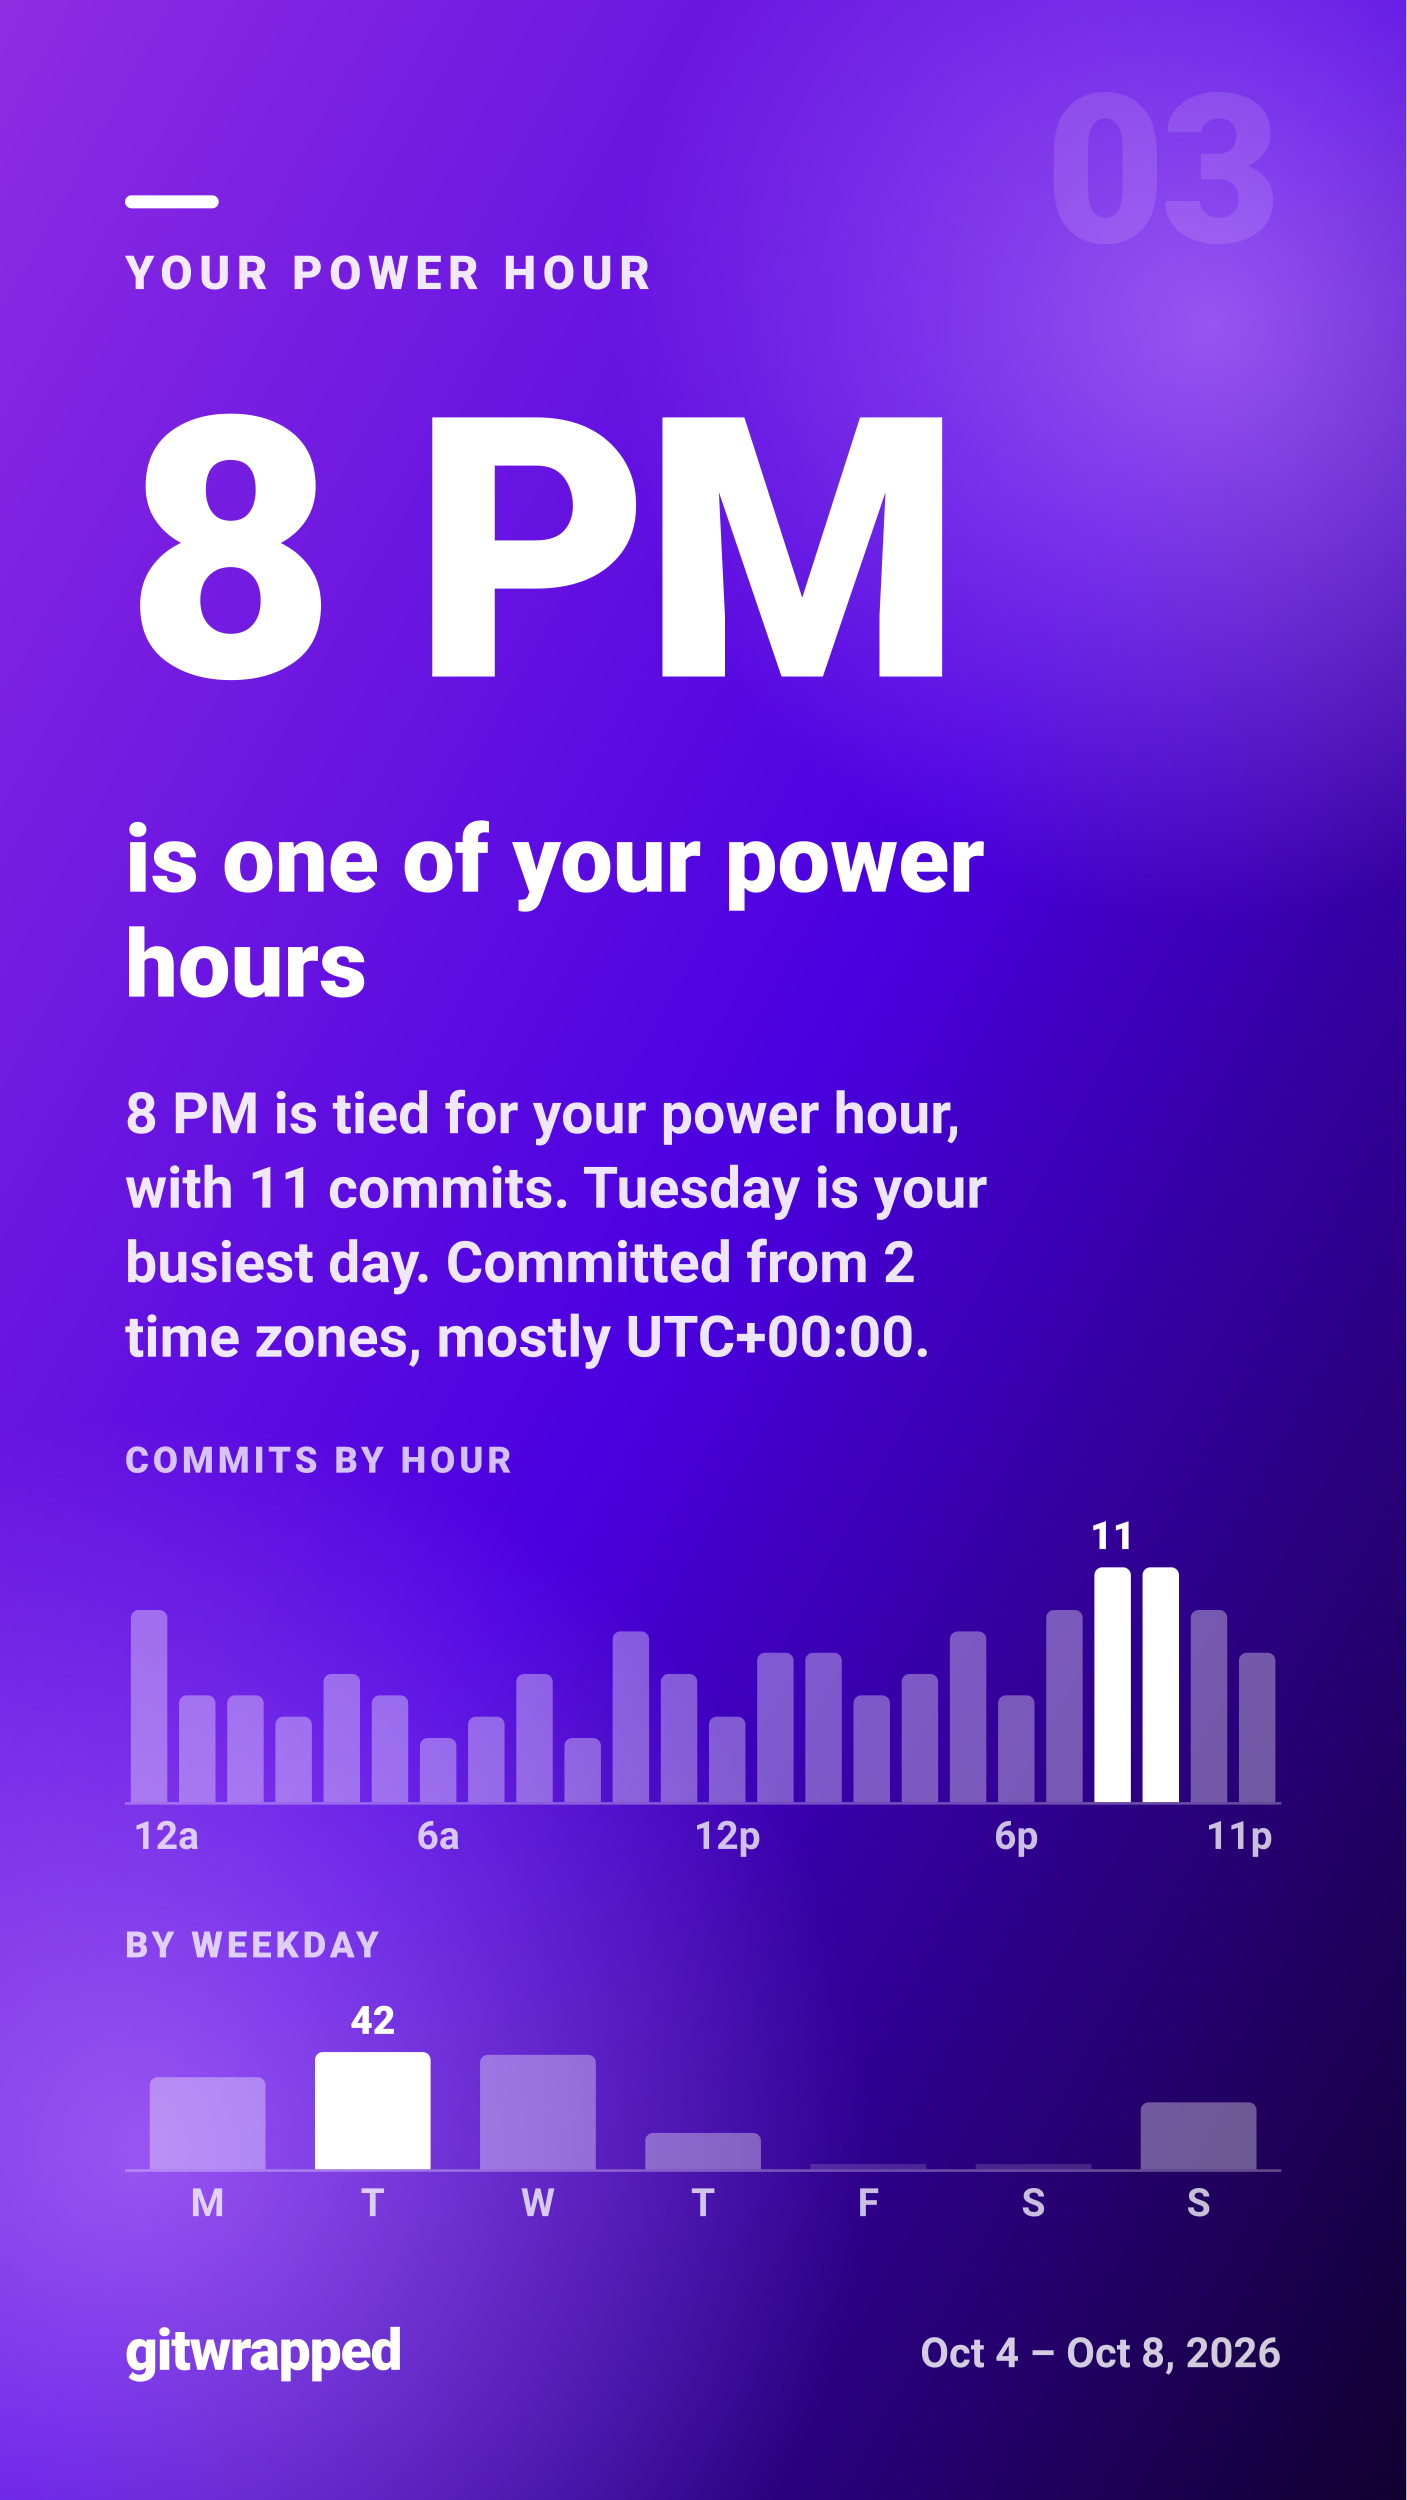
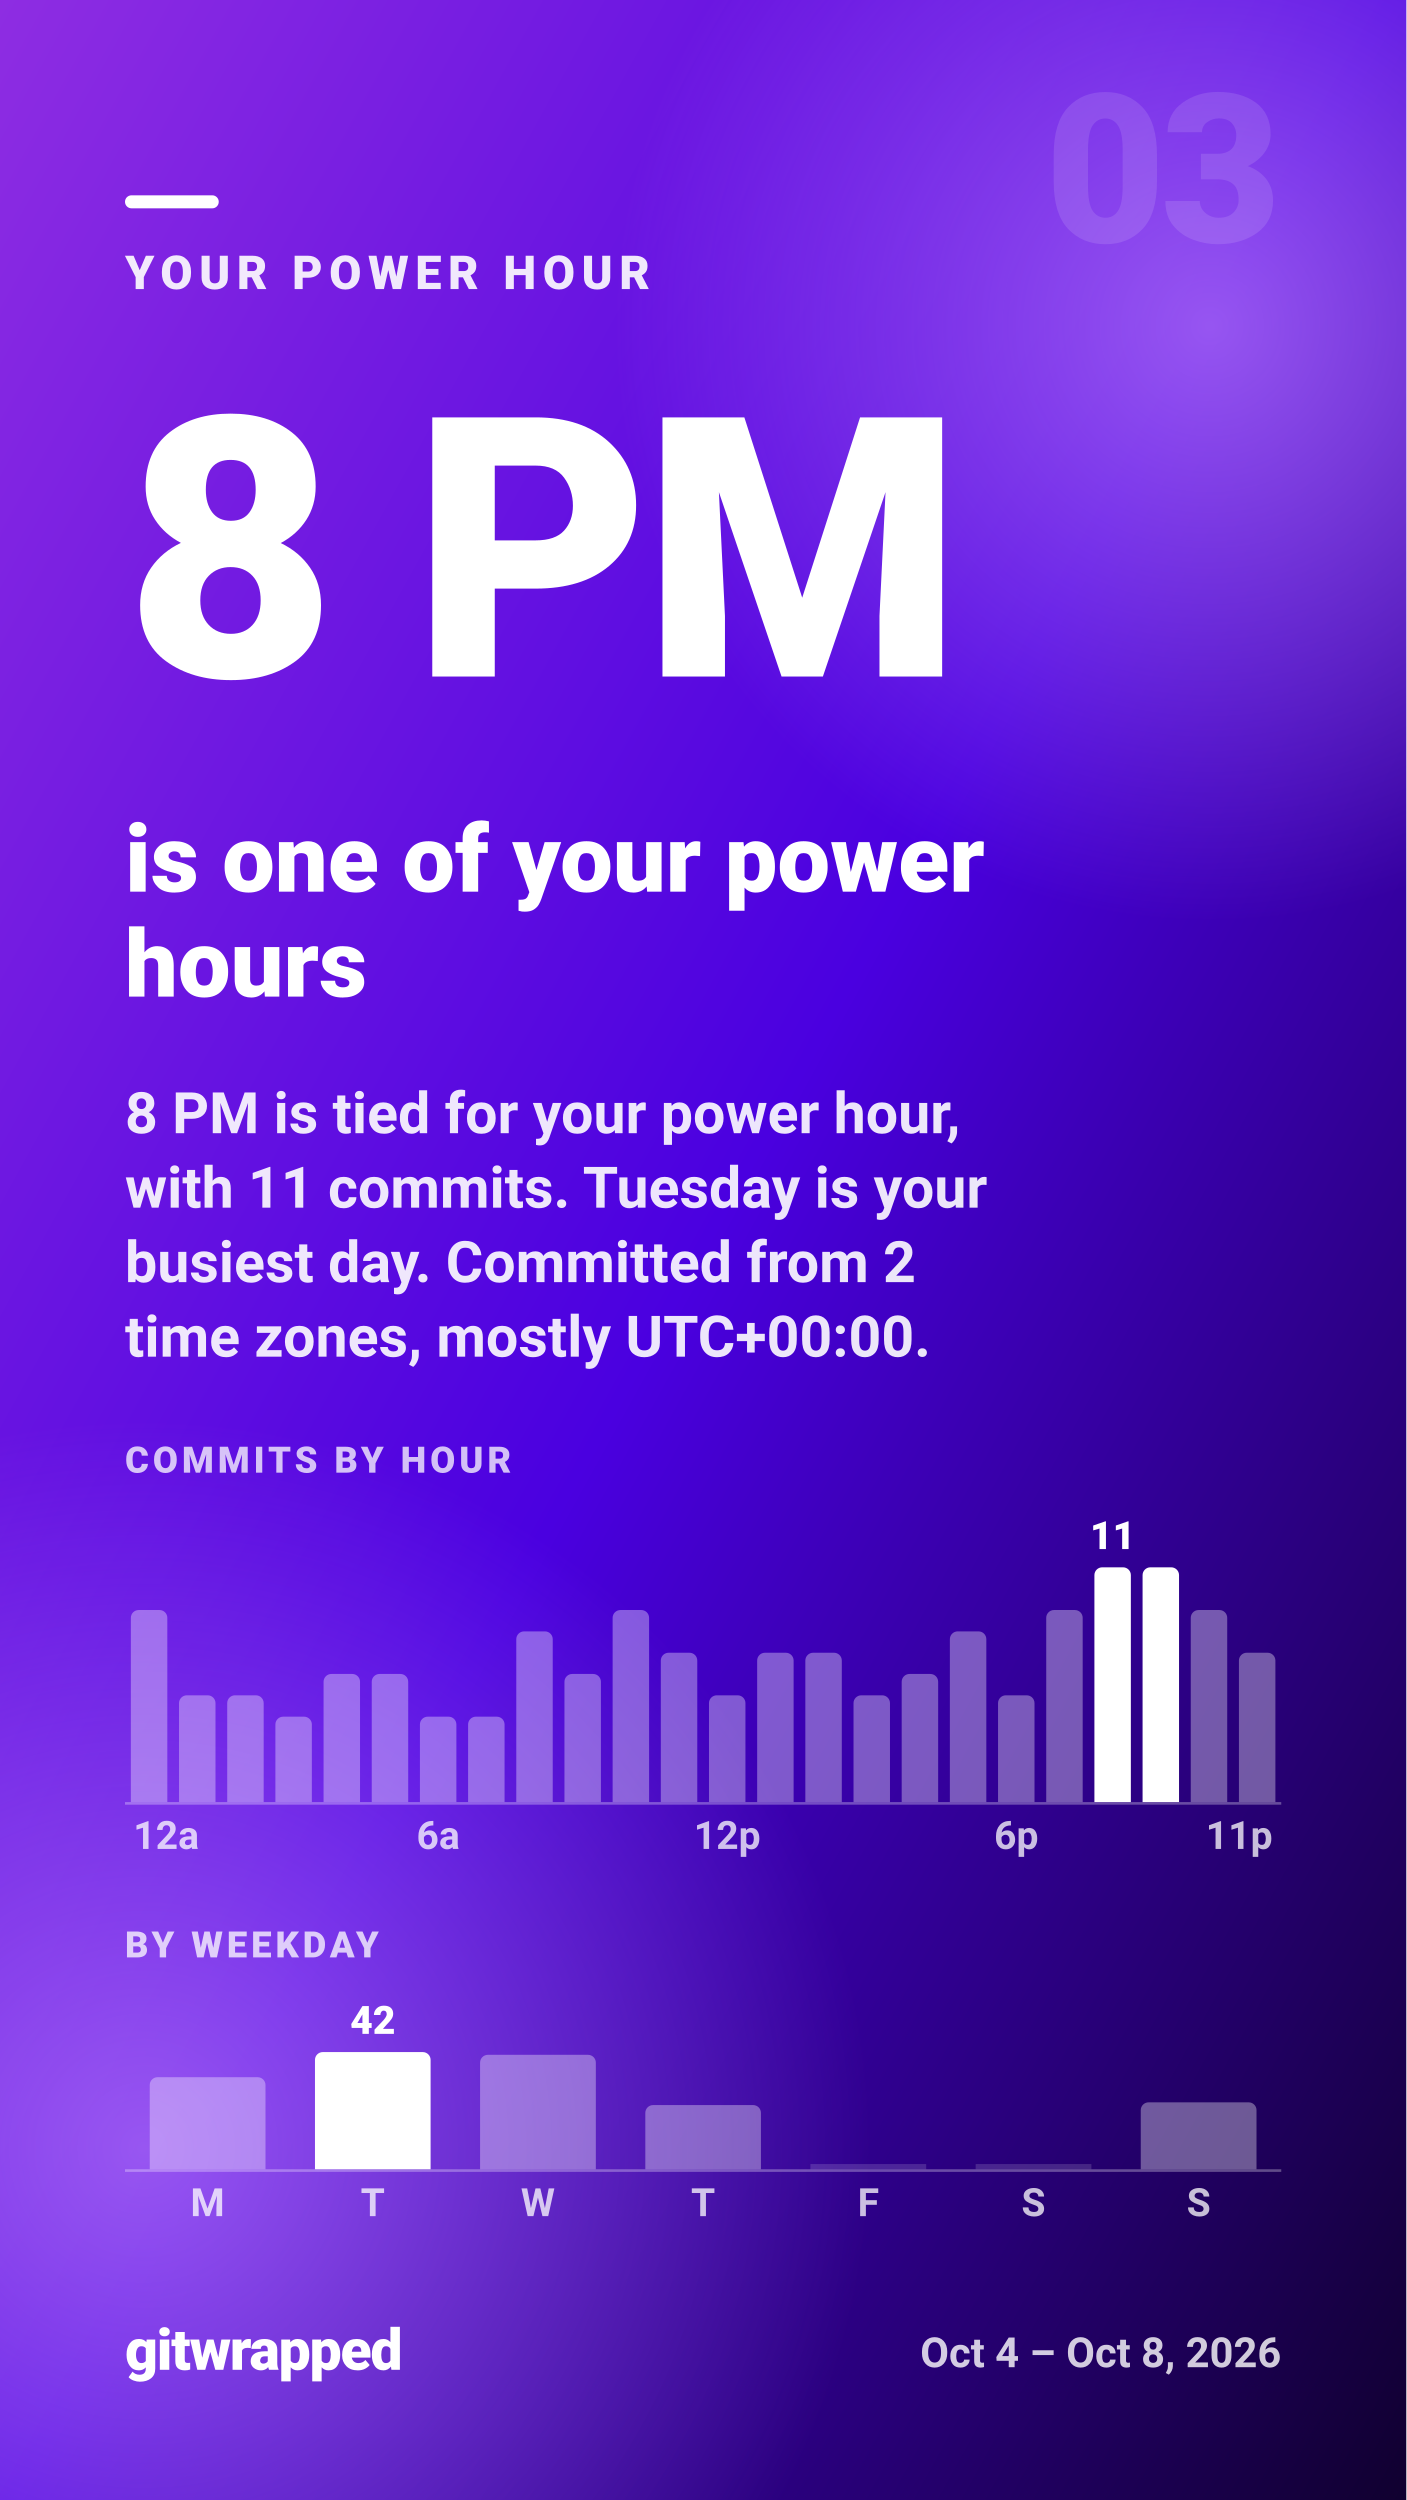
<svg xmlns="http://www.w3.org/2000/svg" width="1080" height="1920" viewBox="0 0 1080 1920" role="img" aria-label="YOUR POWER HOUR — 8 PM — is one of your power hours">
  <defs>
    <linearGradient id="gw-peak-hour-bg" x1="0" y1="0" x2="1" y2="1">
      <stop offset="0.00" stop-color="#8e2de2" />
      <stop offset="0.50" stop-color="#4a00e0" />
      <stop offset="1.00" stop-color="#10002f" />
    </linearGradient>
    <radialGradient id="gw-peak-hour-glow">
      <stop offset="0" stop-color="#d59bff" stop-opacity="0.55" />
      <stop offset="1" stop-color="#d59bff" stop-opacity="0" />
    </radialGradient>
  </defs>
  <rect width="1080" height="1920" fill="url(#gw-peak-hour-bg)" />
  <circle cx="930" cy="250" r="460" fill="url(#gw-peak-hour-glow)" />
  <circle cx="110" cy="1650" r="560" fill="url(#gw-peak-hour-glow)" />
  <g fill="#ffffff" font-family="system-ui, -apple-system, 'Segoe UI', Roboto, Helvetica, Arial, sans-serif">
    <text x="984" y="186" font-size="160" font-weight="900" fill-opacity="0.12" text-anchor="end" letter-spacing="-4">03</text>
    <rect x="96" y="150" width="72" height="10" rx="5" fill="#ffffff" />
    <text x="96" y="222" font-size="36" font-weight="800" fill-opacity="0.9" letter-spacing="5">YOUR POWER HOUR</text>
    <text x="96" y="519.6" font-size="280" font-weight="900" letter-spacing="-5.6">8 PM</text>
    <text x="96" y="684.8" font-size="72" font-weight="800">is one of your power</text>
    <text x="96" y="765.4" font-size="72" font-weight="800">hours</text>
    <text x="96" y="870.3" font-size="44" font-weight="600" fill-opacity="0.9">8 PM is tied for your power hour,</text>
    <text x="96" y="927.5" font-size="44" font-weight="600" fill-opacity="0.9">with 11 commits. Tuesday is your</text>
    <text x="96" y="984.7" font-size="44" font-weight="600" fill-opacity="0.9">busiest day. Committed from 2</text>
    <text x="96" y="1041.9" font-size="44" font-weight="600" fill-opacity="0.9">time zones, mostly UTC+00:00.</text>
    <text x="96" y="1131" font-size="28" font-weight="800" fill-opacity="0.75" letter-spacing="3">COMMITS BY HOUR</text>
    <path d="M100.5 1384V1242.5A6 6 0 0 1 106.5 1236.5H122.5A6 6 0 0 1 128.5 1242.5V1384Z" fill-opacity="0.35" />
    <path d="M137.5 1384V1308A6 6 0 0 1 143.5 1302H159.5A6 6 0 0 1 165.5 1308V1384Z" fill-opacity="0.35" />
    <path d="M174.5 1384V1308A6 6 0 0 1 180.5 1302H196.5A6 6 0 0 1 202.5 1308V1384Z" fill-opacity="0.35" />
    <path d="M211.5 1384V1324.4A6 6 0 0 1 217.5 1318.4H233.5A6 6 0 0 1 239.5 1324.4V1384Z" fill-opacity="0.35" />
    <path d="M248.5 1384V1291.6A6 6 0 0 1 254.5 1285.6H270.5A6 6 0 0 1 276.5 1291.6V1384Z" fill-opacity="0.35" />
-     <path d="M285.5 1384V1308A6 6 0 0 1 291.5 1302H307.5A6 6 0 0 1 313.5 1308V1384Z" fill-opacity="0.35" />
-     <path d="M322.5 1384V1340.8A6 6 0 0 1 328.5 1334.8H344.5A6 6 0 0 1 350.5 1340.8V1384Z" fill-opacity="0.35" />
+     <path d="M285.5 1384V1291.6A6 6 0 0 1 291.5 1285.6H307.5A6 6 0 0 1 313.5 1291.6V1384Z" fill-opacity="0.35" />
+     <path d="M322.5 1384V1324.4A6 6 0 0 1 328.5 1318.4H344.5A6 6 0 0 1 350.5 1324.4V1384Z" fill-opacity="0.35" />
    <path d="M359.5 1384V1324.4A6 6 0 0 1 365.5 1318.4H381.5A6 6 0 0 1 387.5 1324.4V1384Z" fill-opacity="0.35" />
-     <path d="M396.5 1384V1291.6A6 6 0 0 1 402.5 1285.6H418.5A6 6 0 0 1 424.5 1291.6V1384Z" fill-opacity="0.35" />
-     <path d="M433.5 1384V1340.8A6 6 0 0 1 439.5 1334.8H455.5A6 6 0 0 1 461.5 1340.8V1384Z" fill-opacity="0.35" />
-     <path d="M470.5 1384V1258.9A6 6 0 0 1 476.5 1252.9H492.5A6 6 0 0 1 498.5 1258.9V1384Z" fill-opacity="0.35" />
-     <path d="M507.5 1384V1291.6A6 6 0 0 1 513.5 1285.6H529.5A6 6 0 0 1 535.5 1291.6V1384Z" fill-opacity="0.35" />
-     <path d="M544.5 1384V1324.4A6 6 0 0 1 550.5 1318.4H566.5A6 6 0 0 1 572.5 1324.4V1384Z" fill-opacity="0.35" />
+     <path d="M396.5 1384V1258.9A6 6 0 0 1 402.5 1252.9H418.5A6 6 0 0 1 424.5 1258.9V1384Z" fill-opacity="0.35" />
+     <path d="M433.5 1384V1291.6A6 6 0 0 1 439.5 1285.6H455.5A6 6 0 0 1 461.5 1291.6V1384Z" fill-opacity="0.35" />
+     <path d="M470.5 1384V1242.5A6 6 0 0 1 476.5 1236.5H492.5A6 6 0 0 1 498.5 1242.5V1384Z" fill-opacity="0.35" />
+     <path d="M507.5 1384V1275.3A6 6 0 0 1 513.5 1269.3H529.5A6 6 0 0 1 535.5 1275.3V1384Z" fill-opacity="0.35" />
+     <path d="M544.5 1384V1308A6 6 0 0 1 550.5 1302H566.5A6 6 0 0 1 572.5 1308V1384Z" fill-opacity="0.35" />
    <path d="M581.5 1384V1275.3A6 6 0 0 1 587.5 1269.3H603.5A6 6 0 0 1 609.5 1275.3V1384Z" fill-opacity="0.35" />
    <path d="M618.5 1384V1275.3A6 6 0 0 1 624.5 1269.3H640.5A6 6 0 0 1 646.5 1275.3V1384Z" fill-opacity="0.35" />
    <path d="M655.5 1384V1308A6 6 0 0 1 661.5 1302H677.5A6 6 0 0 1 683.5 1308V1384Z" fill-opacity="0.35" />
    <path d="M692.5 1384V1291.6A6 6 0 0 1 698.5 1285.6H714.5A6 6 0 0 1 720.5 1291.6V1384Z" fill-opacity="0.35" />
    <path d="M729.5 1384V1258.9A6 6 0 0 1 735.5 1252.9H751.5A6 6 0 0 1 757.5 1258.9V1384Z" fill-opacity="0.35" />
    <path d="M766.5 1384V1308A6 6 0 0 1 772.5 1302H788.5A6 6 0 0 1 794.5 1308V1384Z" fill-opacity="0.35" />
    <path d="M803.5 1384V1242.5A6 6 0 0 1 809.5 1236.5H825.5A6 6 0 0 1 831.5 1242.5V1384Z" fill-opacity="0.35" />
    <path d="M840.5 1384V1209.7A6 6 0 0 1 846.5 1203.7H862.5A6 6 0 0 1 868.5 1209.7V1384Z" />
    <path d="M877.5 1384V1209.7A6 6 0 0 1 883.5 1203.7H899.5A6 6 0 0 1 905.5 1209.7V1384Z" />
    <path d="M914.5 1384V1242.5A6 6 0 0 1 920.5 1236.5H936.5A6 6 0 0 1 942.5 1242.5V1384Z" fill-opacity="0.35" />
    <path d="M951.5 1384V1275.3A6 6 0 0 1 957.5 1269.3H973.5A6 6 0 0 1 979.5 1275.3V1384Z" fill-opacity="0.35" />
    <rect x="96" y="1384" width="888" height="2" fill-opacity="0.3" />
    <text x="854.5" y="1189.7" font-size="30" font-weight="800" text-anchor="middle">11</text>
    <text x="127.6" y="1420" font-size="30" font-weight="700" fill-opacity="0.75" text-anchor="middle">12a</text>
    <text x="336.5" y="1420" font-size="30" font-weight="700" fill-opacity="0.75" text-anchor="middle">6a</text>
    <text x="558.5" y="1420" font-size="30" font-weight="700" fill-opacity="0.75" text-anchor="middle">12p</text>
    <text x="780.5" y="1420" font-size="30" font-weight="700" fill-opacity="0.75" text-anchor="middle">6p</text>
    <text x="951.7" y="1420" font-size="30" font-weight="700" fill-opacity="0.75" text-anchor="middle">11p</text>
    <text x="96" y="1503.3" font-size="28" font-weight="800" fill-opacity="0.75" letter-spacing="3">BY WEEKDAY</text>
    <path d="M115 1666V1601.3A6 6 0 0 1 121 1595.3H197.9A6 6 0 0 1 203.9 1601.3V1666Z" fill-opacity="0.35" />
    <path d="M241.9 1666V1582A6 6 0 0 1 247.9 1576H324.7A6 6 0 0 1 330.7 1582V1666Z" />
    <path d="M368.7 1666V1584.1A6 6 0 0 1 374.7 1578.1H451.6A6 6 0 0 1 457.6 1584.1V1666Z" fill-opacity="0.35" />
-     <path d="M495.6 1666V1644.1A6 6 0 0 1 501.6 1638.1H578.4A6 6 0 0 1 584.4 1644.1V1666Z" fill-opacity="0.35" />
+     <path d="M495.6 1666V1622.7A6 6 0 0 1 501.6 1616.7H578.4A6 6 0 0 1 584.4 1622.7V1666Z" fill-opacity="0.35" />
    <rect x="622.4" y="1662" width="88.9" height="4" fill-opacity="0.15" />
    <rect x="749.3" y="1662" width="88.9" height="4" fill-opacity="0.15" />
    <path d="M876.1 1666V1620.6A6 6 0 0 1 882.1 1614.6H959A6 6 0 0 1 965 1620.6V1666Z" fill-opacity="0.35" />
    <rect x="96" y="1666" width="888" height="2" fill-opacity="0.3" />
    <text x="286.3" y="1562" font-size="30" font-weight="800" text-anchor="middle">42</text>
    <text x="159.4" y="1702" font-size="30" font-weight="700" fill-opacity="0.75" text-anchor="middle">M</text>
    <text x="286.3" y="1702" font-size="30" font-weight="700" fill-opacity="0.75" text-anchor="middle">T</text>
    <text x="413.1" y="1702" font-size="30" font-weight="700" fill-opacity="0.75" text-anchor="middle">W</text>
    <text x="540" y="1702" font-size="30" font-weight="700" fill-opacity="0.75" text-anchor="middle">T</text>
    <text x="666.9" y="1702" font-size="30" font-weight="700" fill-opacity="0.75" text-anchor="middle">F</text>
    <text x="793.7" y="1702" font-size="30" font-weight="700" fill-opacity="0.75" text-anchor="middle">S</text>
    <text x="920.6" y="1702" font-size="30" font-weight="700" fill-opacity="0.75" text-anchor="middle">S</text>
    <text x="96" y="1820" font-size="44" font-weight="900" letter-spacing="-1">gitwrapped</text>
    <text x="984" y="1818" font-size="32" font-weight="600" fill-opacity="0.8" text-anchor="end">Oct 4 – Oct 8, 2026</text>
  </g>
</svg>
